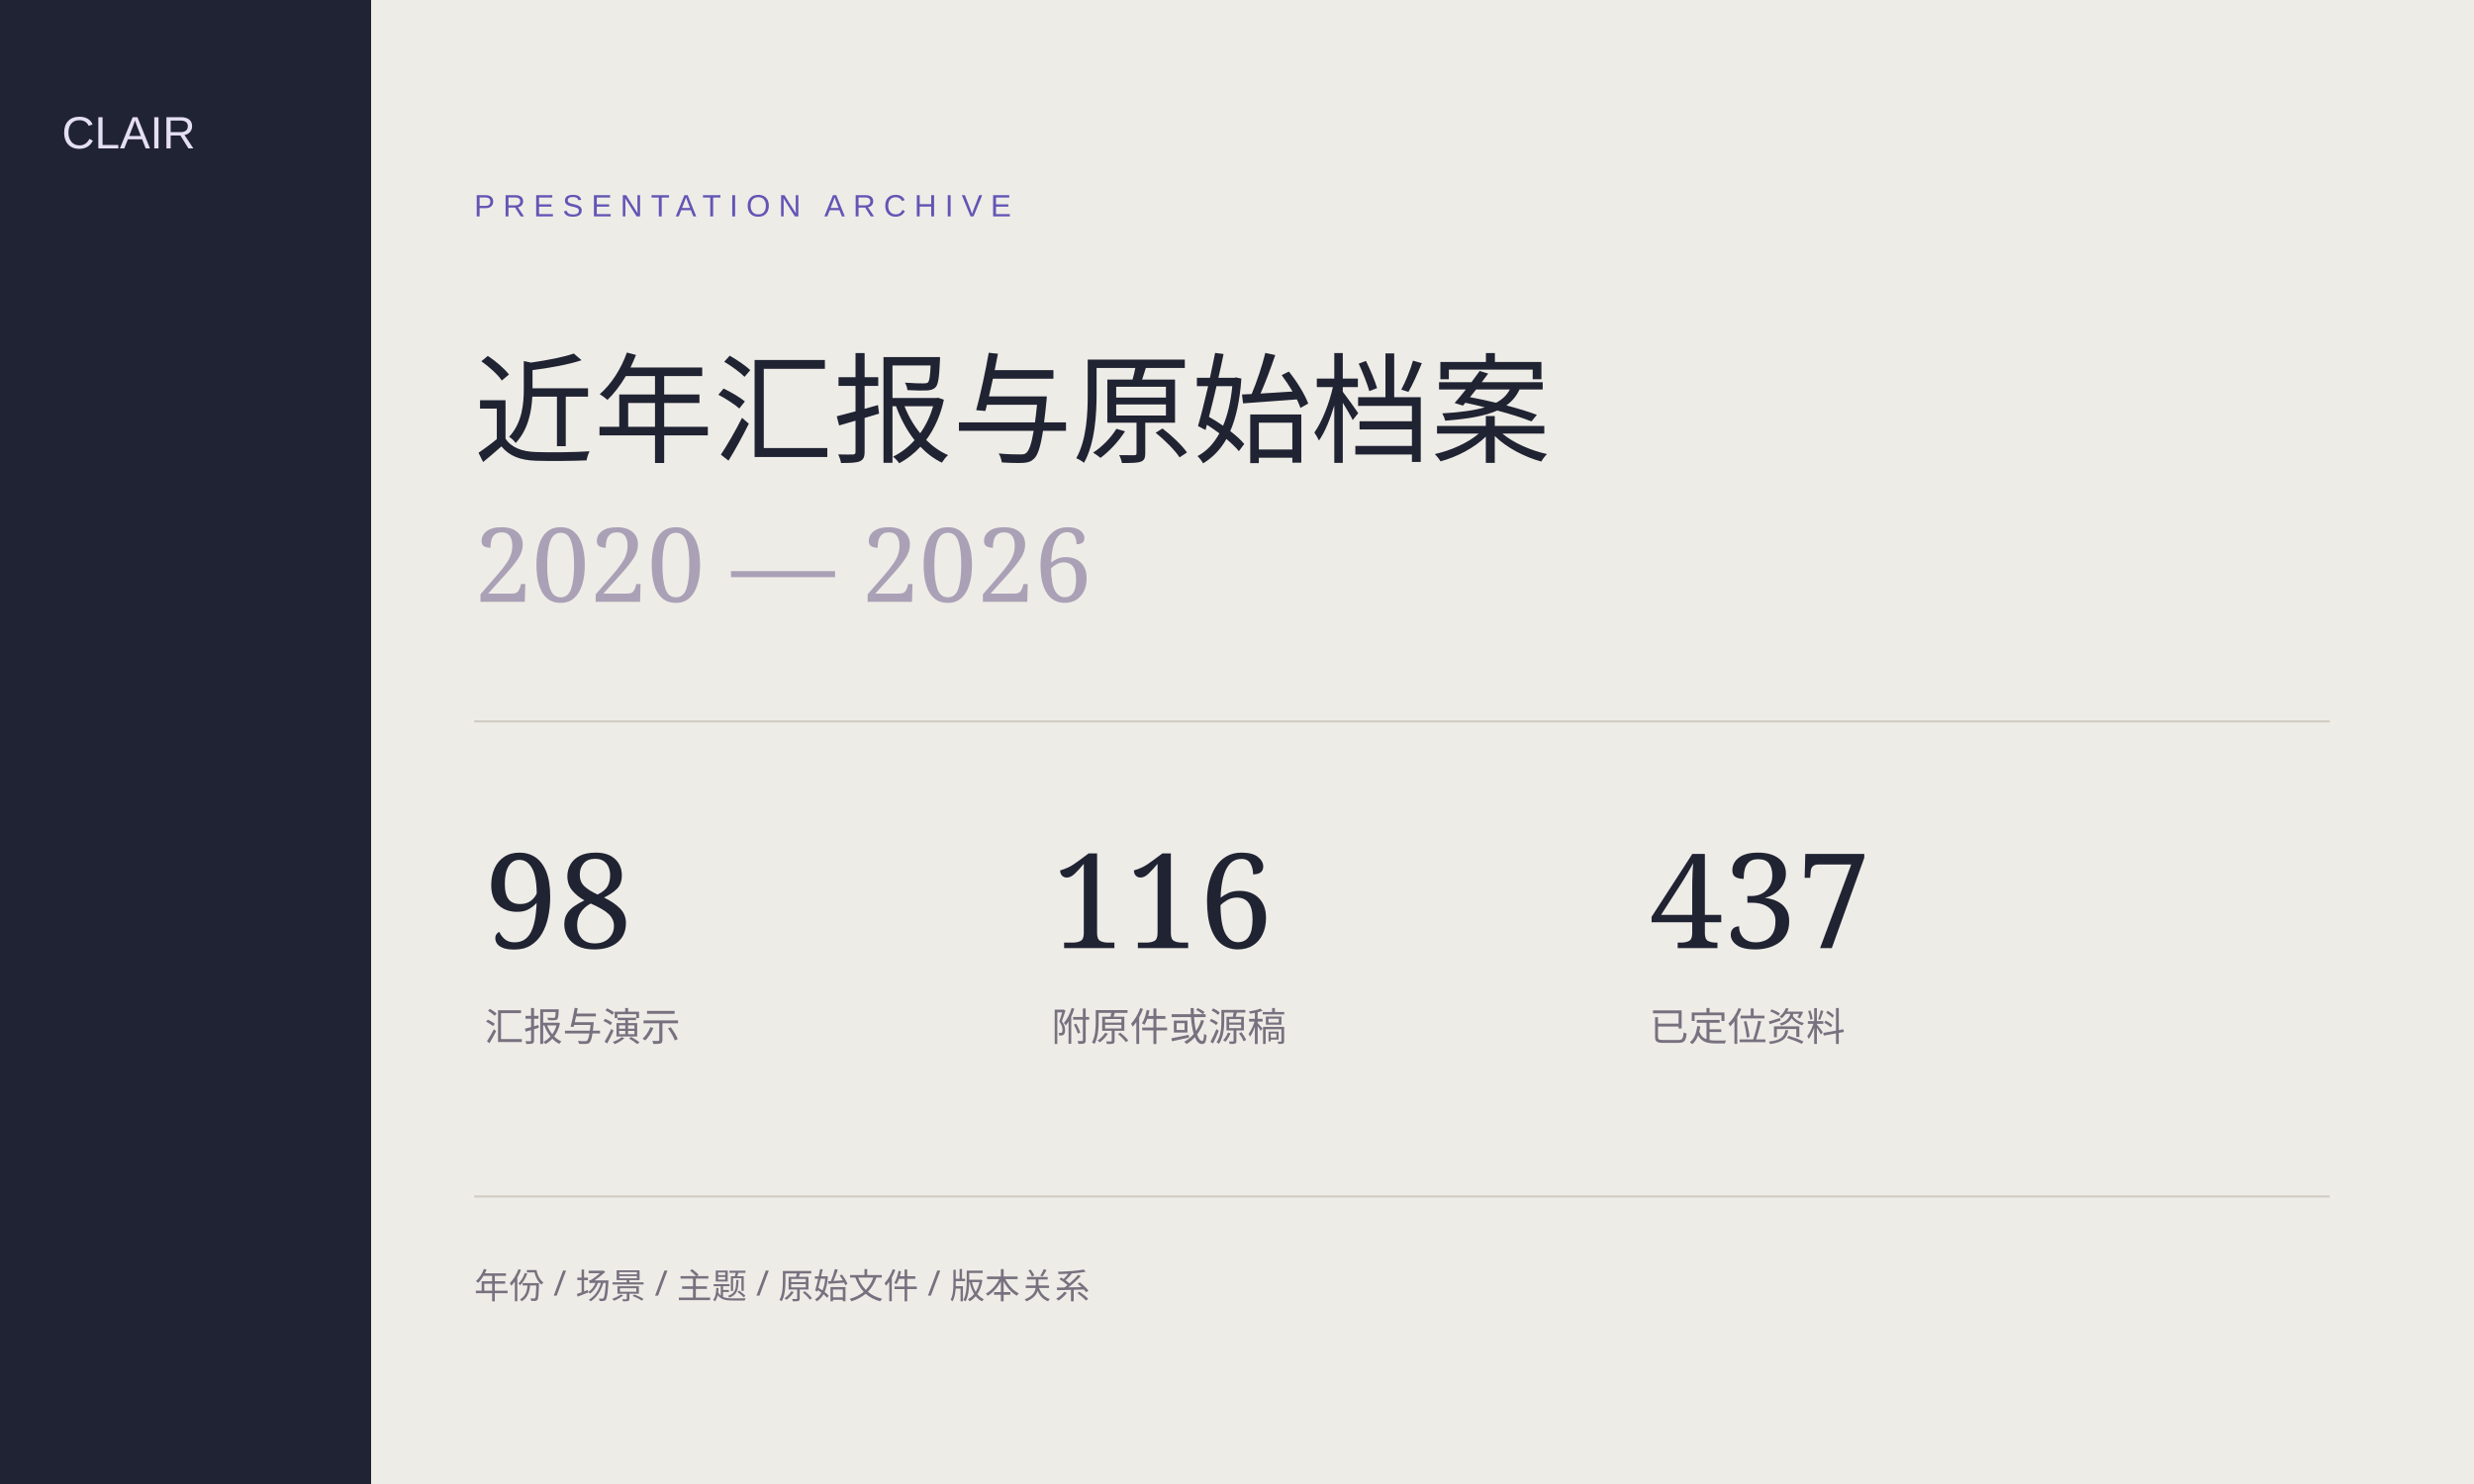
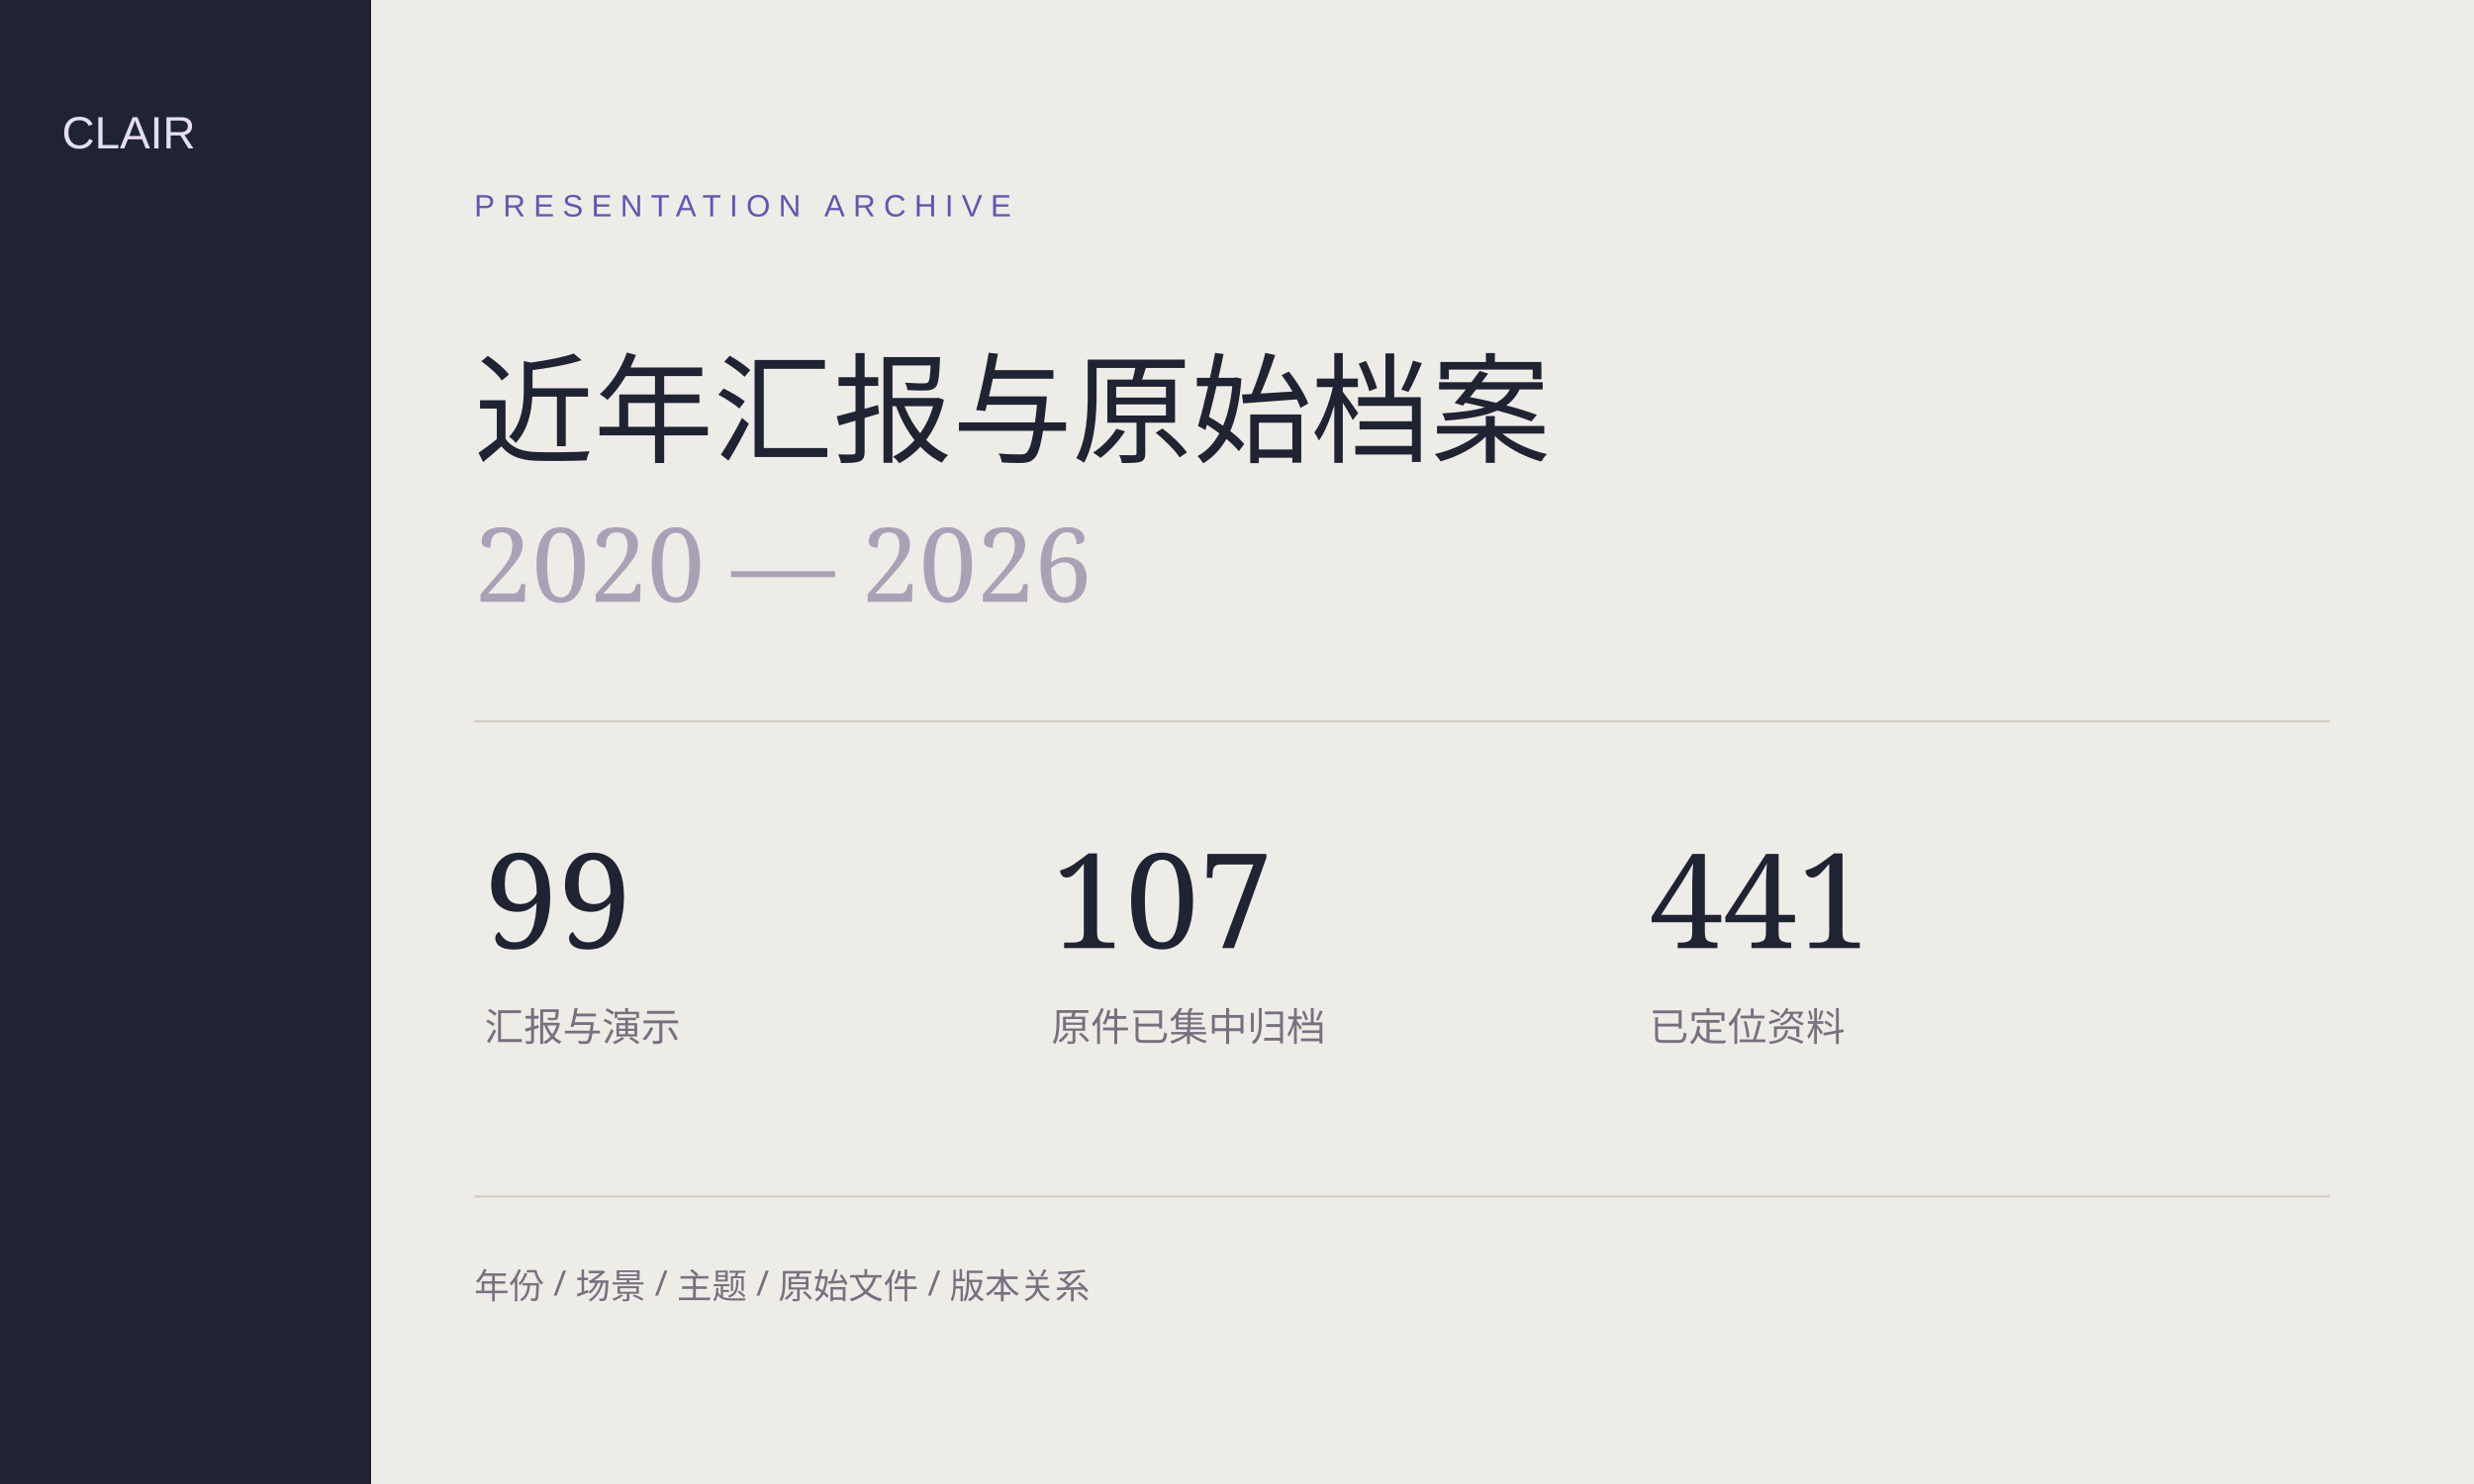
<svg xmlns="http://www.w3.org/2000/svg" width="1200" height="720" viewBox="0 0 1200 720">
  <rect width="1200" height="720" fill="#eeece7" />
  <rect width="180" height="720" fill="#202333" />
  <text x="30" y="72" fill="#e5dff4" font-family="Arial" font-size="22">CLAIR</text>
  <text x="230" y="105" fill="#6255b4" font-family="Arial" font-size="15" letter-spacing="4">PRESENTATION ARCHIVE</text>
  <text x="230" y="220" fill="#202332" font-family="sans-serif" font-size="58">近年汇报与原始档案</text>
  <text x="230" y="292" fill="#aaa1b6" font-family="Georgia" font-size="50">2020 — 2026</text>
  <path d="M230 350H1130" stroke="#d0cbc3" />
  <g fill="#202332" font-family="Georgia" font-size="64">
-     <text x="235" y="460">98</text>
-     <text x="510" y="460">116</text>
-     <text x="800" y="460">437</text>
+     <text x="235" y="460">99</text>
+     <text x="510" y="460">107</text>
+     <text x="800" y="460">441</text>
  </g>
  <g fill="#77717f" font-family="sans-serif" font-size="19">
    <text x="235" y="505">汇报与演示</text>
-     <text x="510" y="505">附原件或源稿</text>
+     <text x="510" y="505">原件已集中归档</text>
    <text x="800" y="505">已定位资料</text>
  </g>
  <rect x="230" y="580" width="900" height="1" fill="#d0cbc3" />
  <text x="230" y="630" fill="#77717f" font-family="sans-serif" font-size="17">年份 / 场景 / 主题 / 原始文件 / 版本关系</text>
</svg>
